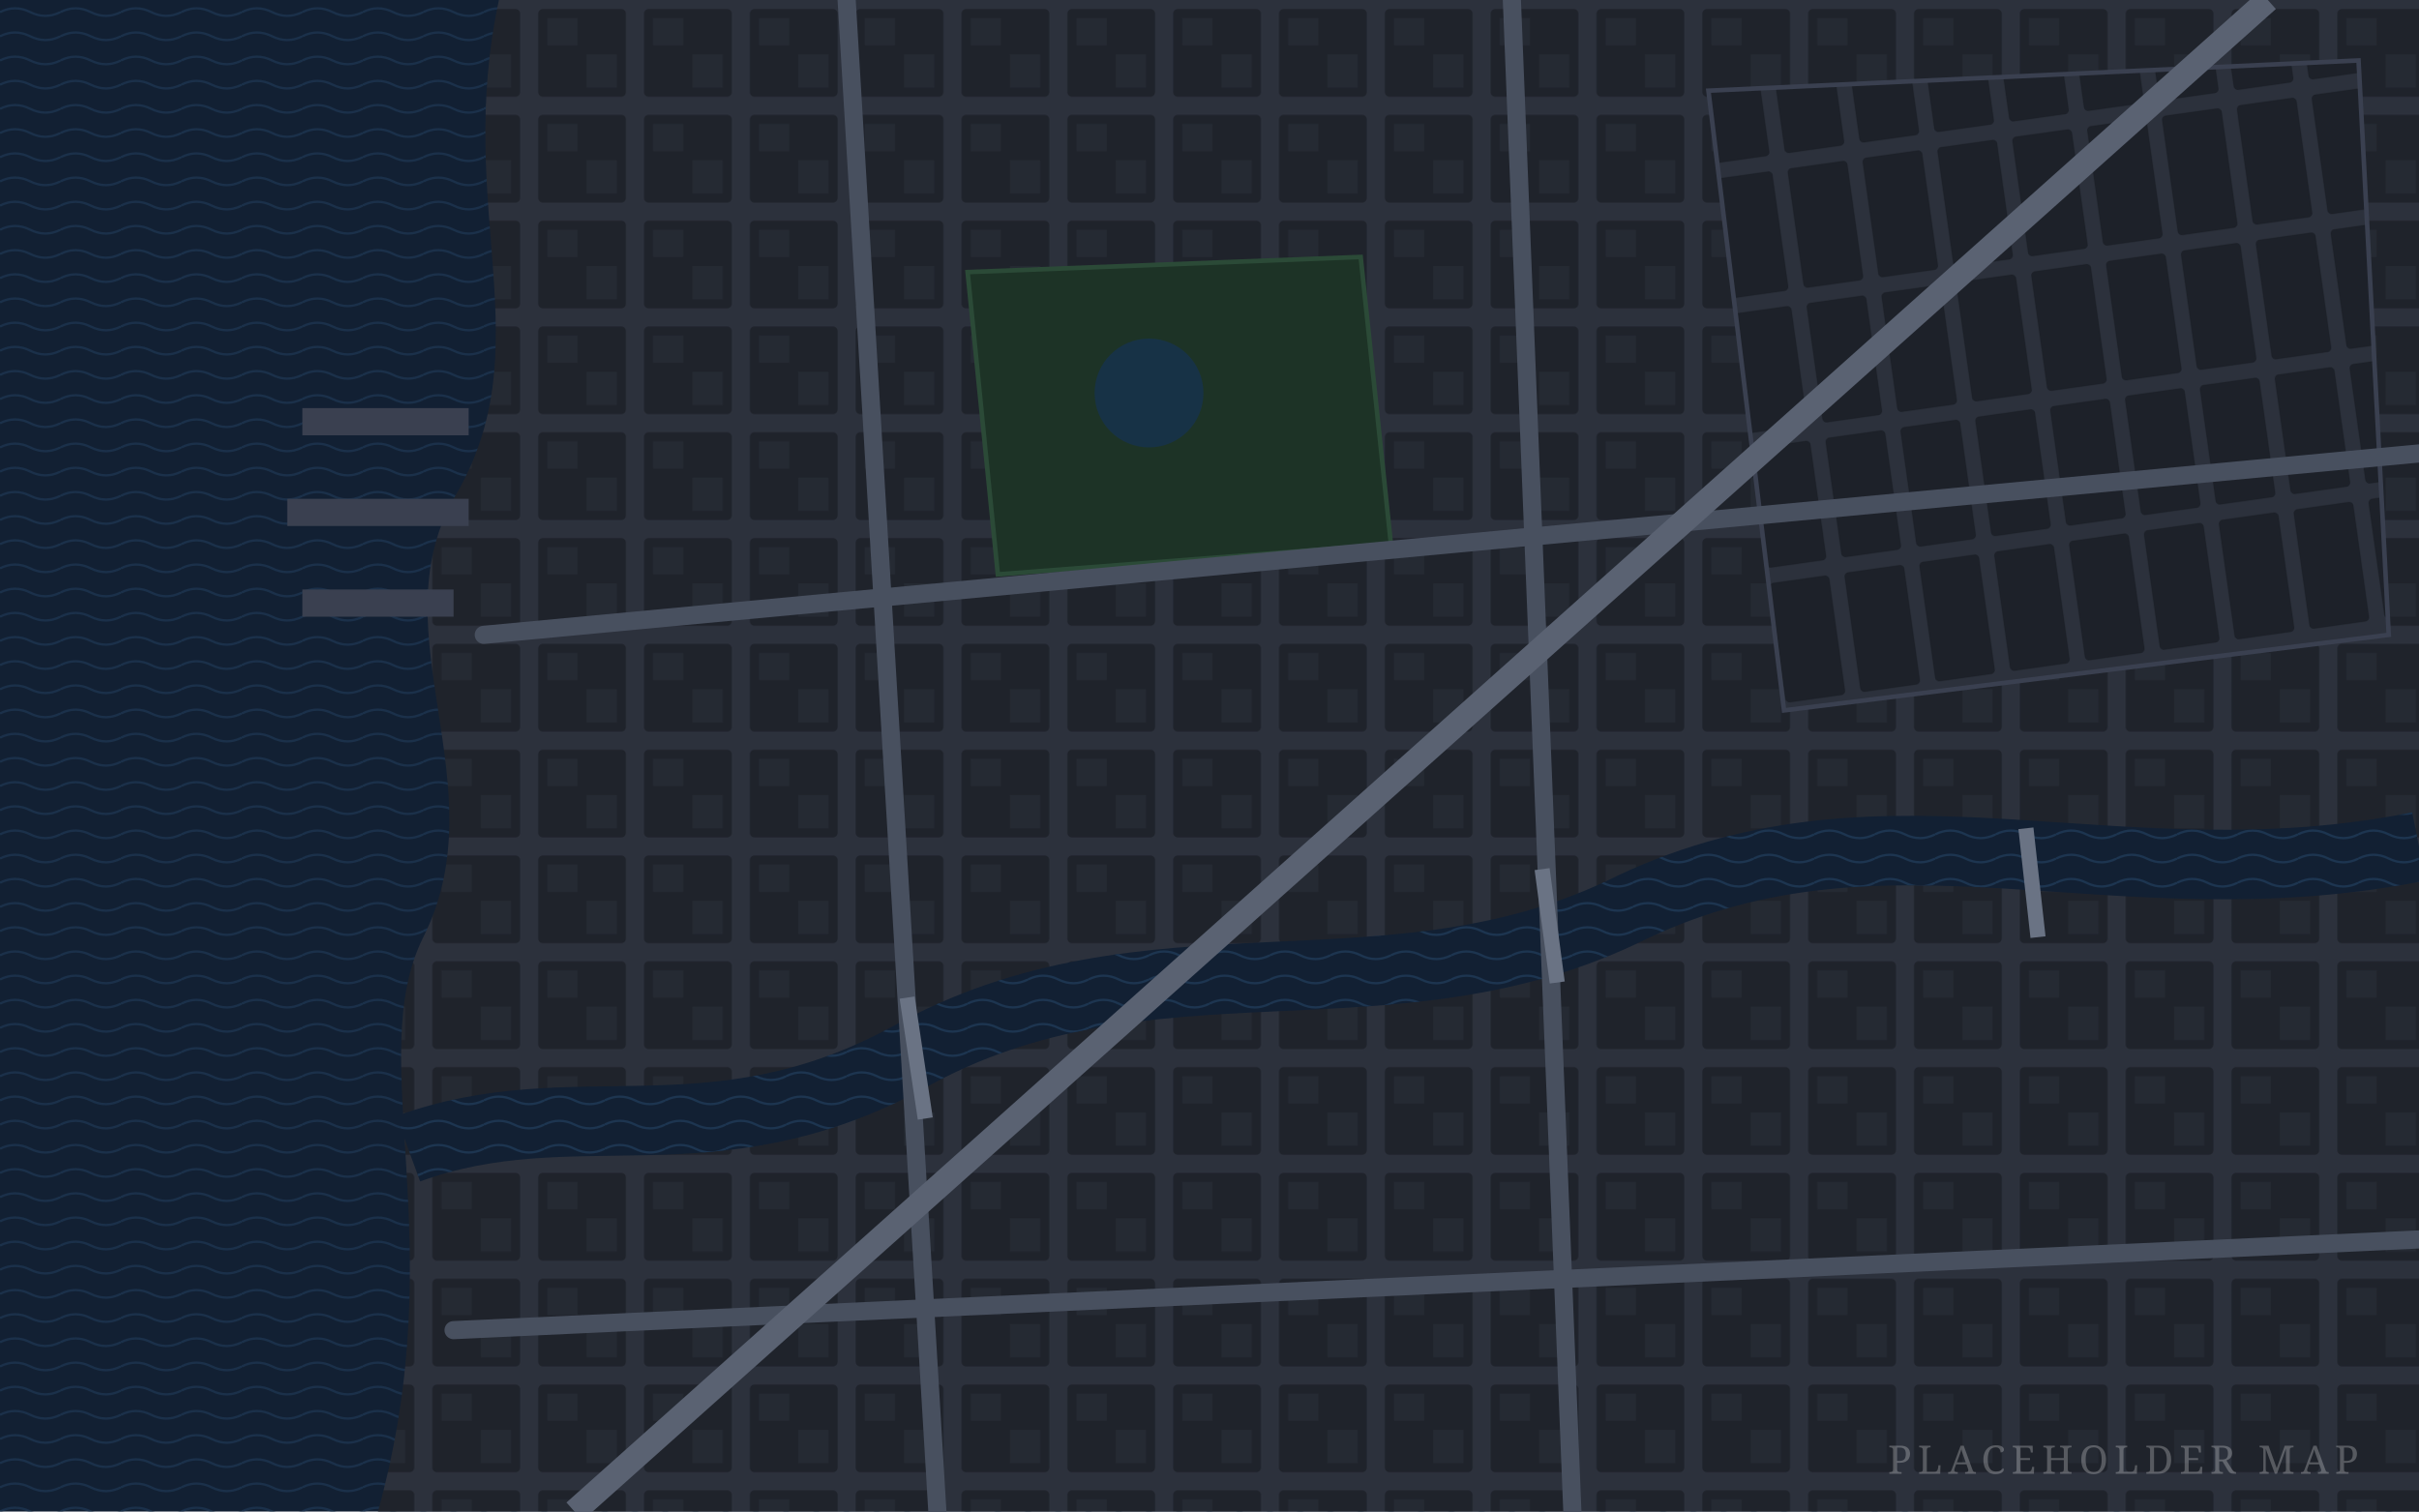
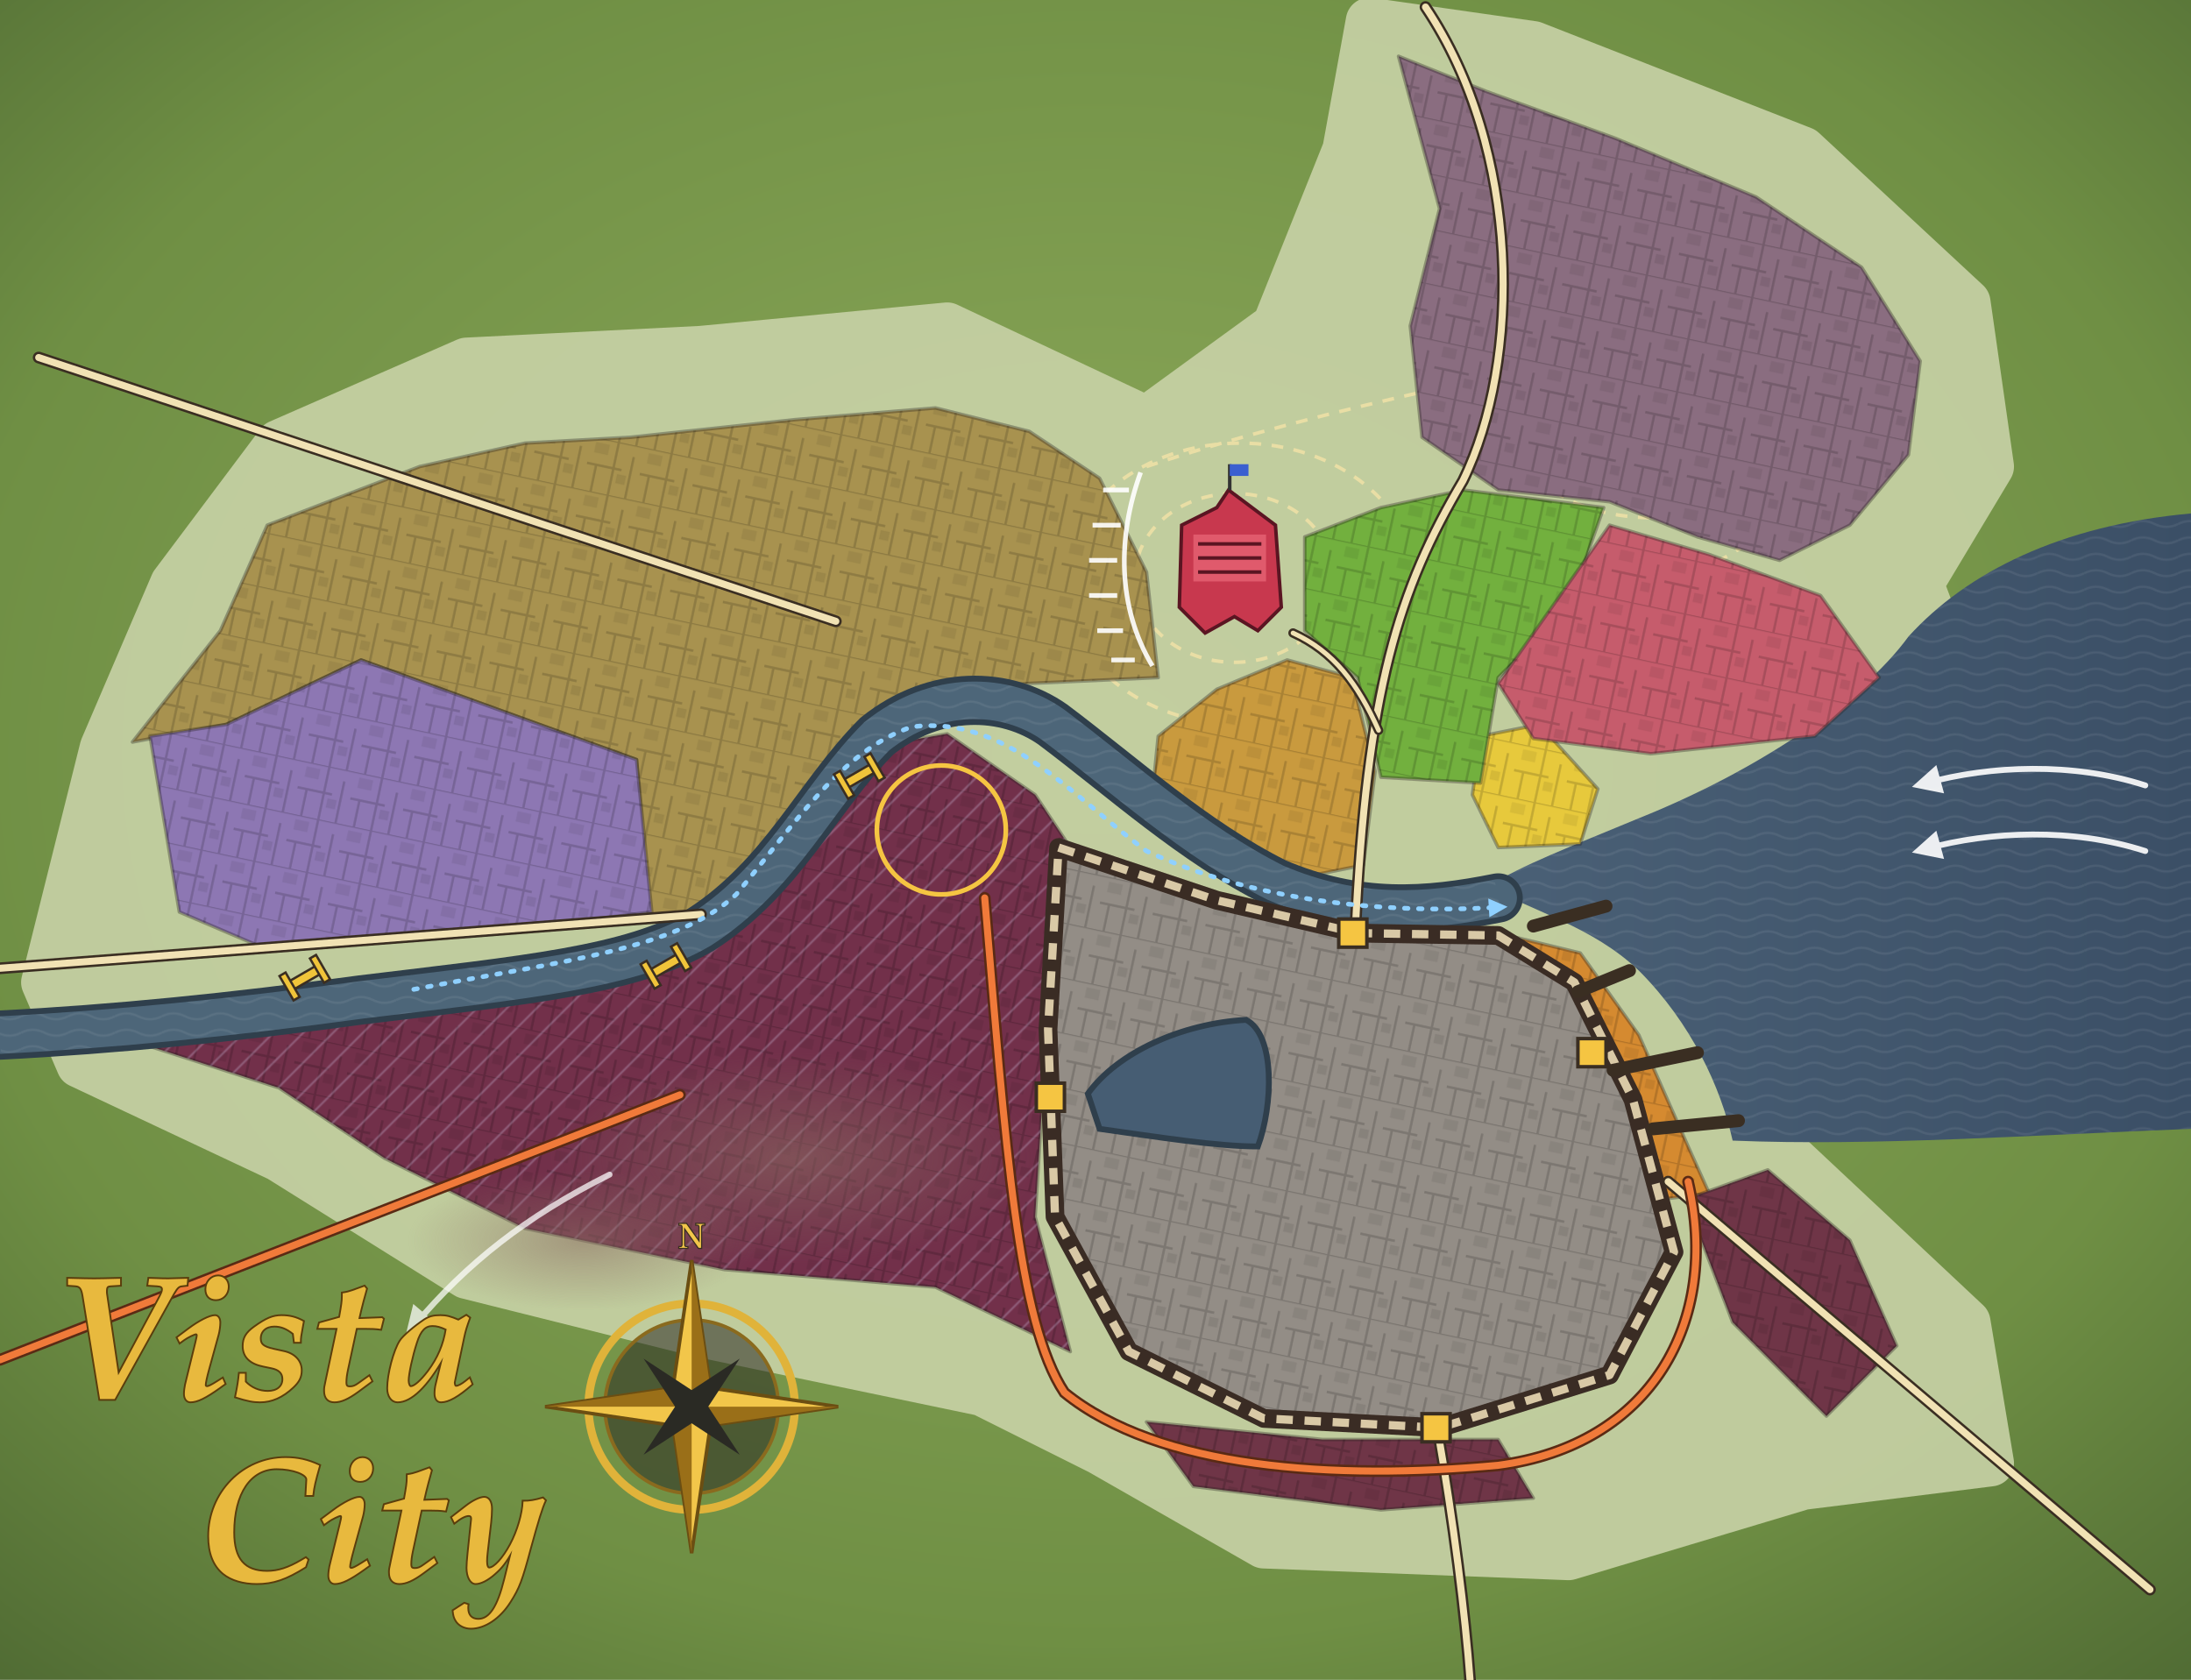
- <svg xmlns="http://www.w3.org/2000/svg" width="1600" height="1000" viewBox="0 0 1600 1000">
+ <svg xmlns="http://www.w3.org/2000/svg" width="1869" height="1433" viewBox="22 22 1869 1433">
  <defs>
-     <pattern id="blocks" width="70" height="70" patternUnits="userSpaceOnUse">
-       <rect width="70" height="70" fill="#2c313c" />
-       <rect x="6" y="6" width="58" height="58" rx="3" fill="#1f232b" />
-       <rect x="12" y="12" width="20" height="18" fill="#252a33" />
-       <rect x="38" y="36" width="20" height="22" fill="#252a33" />
+     <radialGradient id="grass" cx="50%" cy="45%" r="75%">
+       <stop offset="0" stop-color="#8fab5c" />
+       <stop offset="0.7" stop-color="#6f8f44" />
+       <stop offset="1" stop-color="#4f6a33" />
+     </radialGradient>
+     <linearGradient id="sea" x1="0" y1="0" x2="1" y2="0">
+       <stop offset="0" stop-color="#4a6076" />
+       <stop offset="1" stop-color="#3b4f66" />
+     </linearGradient>
+     <pattern id="streets" width="46" height="46" patternUnits="userSpaceOnUse" patternTransform="rotate(12)">
+       <path d="M0 0H46M0 23H30M23 0V46M8 23V46M38 10V46" stroke="#000" stroke-opacity="0.16" stroke-width="2" fill="none" />
+       <rect x="27" y="27" width="8" height="8" fill="#000" fill-opacity="0.08" />
+       <rect x="4" y="4" width="12" height="9" fill="#000" fill-opacity="0.07" />
    </pattern>
-     <pattern id="blocks2" width="50" height="90" patternUnits="userSpaceOnUse" patternTransform="rotate(-8)">
-       <rect width="50" height="90" fill="#2c313c" />
-       <rect x="5" y="5" width="40" height="80" rx="3" fill="#1d2129" />
+     <pattern id="hatch" width="18" height="18" patternUnits="userSpaceOnUse" patternTransform="rotate(-45)">
+       <path d="M0 9H18" stroke="#c9b6d8" stroke-opacity="0.28" stroke-width="2" />
    </pattern>
-     <pattern id="waves" width="40" height="16" patternUnits="userSpaceOnUse">
-       <path d="M0 8 Q10 3 20 8 T40 8" fill="none" stroke="#1d3550" stroke-width="1.5" />
+     <pattern id="waves" width="40" height="14" patternUnits="userSpaceOnUse">
+       <path d="M0 7 Q10 2 20 7 T40 7" fill="none" stroke="#fff" stroke-opacity="0.07" stroke-width="2" />
    </pattern>
+     <radialGradient id="smoke">
+       <stop offset="0" stop-color="#8b6b62" stop-opacity="0.55" />
+       <stop offset="1" stop-color="#8b6b62" stop-opacity="0" />
+     </radialGradient>
+     <marker id="arrow" viewBox="0 0 10 10" refX="5" refY="5" markerWidth="5" markerHeight="5" orient="auto-start-reverse">
+       <path d="M0 0L10 5L0 10Z" fill="#fff" />
+     </marker>
+     <marker id="barrow" viewBox="0 0 10 10" refX="5" refY="5" markerWidth="4" markerHeight="4" orient="auto">
+       <path d="M0 0L10 5L0 10Z" fill="#8fd0ff" />
+     </marker>
  </defs>
-   <rect width="1600" height="1000" fill="#122033" />
-   <rect width="1600" height="1000" fill="url(#waves)" opacity="0.8" />
-   <path d="M330 0 C300 140 360 230 300 330 C250 420 330 520 280 620 C240 700 300 820 250 1000 L1600 1000 L1600 0 Z" fill="url(#blocks)" />
-   <path d="M1130 60 L1560 40 L1580 420 L1180 470 Z" fill="url(#blocks2)" stroke="#3a4050" stroke-width="3" />
-   <path d="M1600 560 C1400 600 1250 520 1080 600 C920 680 760 610 600 700 C470 770 380 720 270 760" fill="none" stroke="#122033" stroke-width="46" />
-   <path d="M1600 560 C1400 600 1250 520 1080 600 C920 680 760 610 600 700 C470 770 380 720 270 760" fill="none" stroke="url(#waves)" stroke-width="46" />
-   <path d="M640 180 L900 170 L920 360 L660 380 Z" fill="#1d3326" stroke="#2b4a37" stroke-width="3" />
-   <circle cx="760" cy="260" r="36" fill="#173246" />
-   <g stroke="#48505f" stroke-width="12" fill="none" stroke-linecap="round">
-     <path d="M320 420 L1600 300" />
-     <path d="M560 0 L620 1000" />
-     <path d="M1000 0 L1040 1000" />
-     <path d="M300 880 L1600 820" />
+   <rect x="22" y="22" width="1869" height="1433" fill="url(#grass)" />
+   <path d="M1190,40 L1330,60 L1560,150 L1700,280 L1720,420 L1660,520 L1690,600 L1560,700 L1520,760 L1540,1000 L1700,1150 L1720,1270 L1560,1290 L1360,1350 L1100,1340 L960,1260 L860,1210 L620,1160 L420,1110 L260,1010 L90,930 L60,860 L110,660 L170,520 L260,400 L420,330 L620,320 L830,300 L1000,380 L1110,300 L1170,150 Z" fill="#c8d1a6" stroke="#c8d1a6" stroke-width="40" stroke-linejoin="round" opacity="0.9" />
+   <path d="M1891,460 C1780,470 1700,510 1650,565 C1610,620 1520,680 1420,720 C1360,745 1320,760 1292,778 C1330,800 1380,812 1420,850 C1465,895 1490,950 1500,995 C1620,1000 1760,990 1891,985 Z" fill="url(#sea)" />
+   <path d="M1891,460 C1780,470 1700,510 1650,565 C1610,620 1520,680 1420,720 C1360,745 1320,760 1292,778 C1330,800 1380,812 1420,850 C1465,895 1490,950 1500,995 C1620,1000 1760,990 1891,985 Z" fill="url(#waves)" />
+   <g fill="none" stroke="#f3e2a6" stroke-width="3" stroke-dasharray="10 9" opacity="0.8">
+     <ellipse cx="1075" cy="515" rx="85" ry="72" />
+     <ellipse cx="1080" cy="520" rx="150" ry="120" />
+     <ellipse cx="1470" cy="375" rx="150" ry="85" transform="rotate(-12 1470 375)" />
+     <path d="M1000,420 C1150,370 1350,330 1520,300 C1650,290 1640,420 1540,470 C1420,540 1300,620 1180,660" />
  </g>
-   <path d="M380 1000 L1500 0" stroke="#5a6272" stroke-width="16" fill="none" />
-   <g stroke="#6a7384" stroke-width="10">
-     <path d="M600 660 L612 740" />
-     <path d="M1020 575 L1030 650" />
-     <path d="M1340 548 L1348 620" />
+   <path d="M1215,70 L1290,100 L1400,140 L1520,190 L1610,250 L1660,330 L1650,410 L1600,470 L1540,500 L1470,480 L1395,450 L1300,440 L1235,395 L1225,300 L1250,200 Z" fill="#8a6d80" stroke="#2a2320" stroke-opacity="0.35" stroke-width="3" stroke-linejoin="round" />
+   <path d="M1215,70 L1290,100 L1400,140 L1520,190 L1610,250 L1660,330 L1650,410 L1600,470 L1540,500 L1470,480 L1395,450 L1300,440 L1235,395 L1225,300 L1250,200 Z" fill="url(#streets)" />
+   <path d="M135,655 L210,560 L250,470 L380,420 L470,400 L560,395 L700,380 L820,370 L900,390 L960,430 L1000,510 L1010,600 L900,605 L800,612 L745,655 L690,720 L640,790 L600,815 L575,800 L565,670 L330,585 L215,640 Z" fill="#a8924f" stroke="#2a2320" stroke-opacity="0.35" stroke-width="3" stroke-linejoin="round" />
+   <path d="M135,655 L210,560 L250,470 L380,420 L470,400 L560,395 L700,380 L820,370 L900,390 L960,430 L1000,510 L1010,600 L900,605 L800,612 L745,655 L690,720 L640,790 L600,815 L575,800 L565,670 L330,585 L215,640 Z" fill="url(#streets)" />
+   <path d="M150,650 L215,640 L330,585 L565,670 L578,800 L430,818 L250,832 L175,800 Z" fill="#8d77b3" stroke="#2a2320" stroke-opacity="0.35" stroke-width="3" stroke-linejoin="round" />
+   <path d="M150,650 L215,640 L330,585 L565,670 L578,800 L430,818 L250,832 L175,800 Z" fill="url(#streets)" />
+   <path d="M120,905 L250,880 L420,860 L560,845 L640,800 L700,735 L760,660 L830,648 L905,700 L935,745 L915,900 L905,1060 L935,1175 L820,1120 L640,1105 L470,1070 L350,1010 L260,950 Z" fill="#72304a" stroke="#2a2320" stroke-opacity="0.35" stroke-width="3" stroke-linejoin="round" />
+   <path d="M120,905 L250,880 L420,860 L560,845 L640,800 L700,735 L760,660 L830,648 L905,700 L935,745 L915,900 L905,1060 L935,1175 L820,1120 L640,1105 L470,1070 L350,1010 L260,950 Z" fill="url(#streets)" />
+   <path d="M120,905 L250,880 L420,860 L560,845 L640,800 L700,735 L760,660 L830,648 L905,700 L935,745 L915,900 L905,1060 L935,1175 L820,1120 L640,1105 L470,1070 L350,1010 L260,950 Z" fill="url(#hatch)" />
+   <path d="M925,745 L1060,790 L1180,818 L1300,820 L1365,860 L1415,960 L1450,1090 L1395,1195 L1250,1240 L1100,1232 L985,1175 L922,1060 L916,900 Z" fill="#938d86" stroke="#2a2320" stroke-opacity="0.35" stroke-width="3" stroke-linejoin="round" />
+   <path d="M925,745 L1060,790 L1180,818 L1300,820 L1365,860 L1415,960 L1450,1090 L1395,1195 L1250,1240 L1100,1232 L985,1175 L922,1060 L916,900 Z" fill="url(#streets)" />
+   <path d="M1300,818 L1370,835 L1420,905 L1462,1000 L1480,1040 L1440,1045 L1410,960 L1365,862 Z" fill="#d58a30" stroke="#2a2320" stroke-opacity="0.35" stroke-width="3" stroke-linejoin="round" />
+   <path d="M1300,818 L1370,835 L1420,905 L1462,1000 L1480,1040 L1440,1045 L1410,960 L1365,862 Z" fill="url(#streets)" />
+   <path d="M1010,650 L1060,610 L1120,585 L1175,600 L1195,680 L1185,760 L1110,775 L1040,745 L1005,700 Z" fill="#c99a3e" stroke="#2a2320" stroke-opacity="0.35" stroke-width="3" stroke-linejoin="round" />
+   <path d="M1010,650 L1060,610 L1120,585 L1175,600 L1195,680 L1185,760 L1110,775 L1040,745 L1005,700 Z" fill="url(#streets)" />
+   <path d="M1285,650 L1335,640 L1385,695 L1370,742 L1300,745 L1278,700 Z" fill="#e7c93c" stroke="#2a2320" stroke-opacity="0.35" stroke-width="3" stroke-linejoin="round" />
+   <path d="M1285,650 L1335,640 L1385,695 L1370,742 L1300,745 L1278,700 Z" fill="url(#streets)" />
+   <path d="M1135,480 L1200,455 L1270,440 L1390,455 L1360,540 L1300,600 L1285,690 L1200,685 L1180,600 L1135,560 Z" fill="#72b03e" stroke="#2a2320" stroke-opacity="0.35" stroke-width="3" stroke-linejoin="round" />
+   <path d="M1135,480 L1200,455 L1270,440 L1390,455 L1360,540 L1300,600 L1285,690 L1200,685 L1180,600 L1135,560 Z" fill="url(#streets)" />
+   <path d="M1300,605 L1395,470 L1480,495 L1575,530 L1625,600 L1570,650 L1430,665 L1330,652 Z" fill="#c65c6c" stroke="#2a2320" stroke-opacity="0.35" stroke-width="3" stroke-linejoin="round" />
+   <path d="M1300,605 L1395,470 L1480,495 L1575,530 L1625,600 L1570,650 L1430,665 L1330,652 Z" fill="url(#streets)" />
+   <path d="M1460,1045 L1530,1020 L1600,1080 L1640,1170 L1580,1230 L1500,1150 Z" fill="#6f3547" stroke="#2a2320" stroke-opacity="0.35" stroke-width="3" stroke-linejoin="round" />
+   <path d="M1460,1045 L1530,1020 L1600,1080 L1640,1170 L1580,1230 L1500,1150 Z" fill="url(#streets)" />
+   <path d="M1000,1235 L1150,1250 L1300,1250 L1330,1300 L1200,1310 L1040,1290 Z" fill="#6f3547" stroke="#2a2320" stroke-opacity="0.35" stroke-width="3" stroke-linejoin="round" />
+   <path d="M1000,1235 L1150,1250 L1300,1250 L1330,1300 L1200,1310 L1040,1290 Z" fill="url(#streets)" />
+   <ellipse cx="700" cy="1010" rx="210" ry="90" fill="url(#smoke)" />
+   <ellipse cx="520" cy="1080" rx="150" ry="60" fill="url(#smoke)" />
+   <path d="M22,905 C120,900 220,890 330,875 C470,858 560,850 620,815 C690,770 720,700 770,650 C820,610 880,612 920,640 C980,685 1040,740 1110,775 C1180,805 1240,800 1300,788" fill="none" stroke="#2f3f4c" stroke-width="42" stroke-linecap="round" />
+   <path d="M22,905 C120,900 220,890 330,875 C470,858 560,850 620,815 C690,770 720,700 770,650 C820,610 880,612 920,640 C980,685 1040,740 1110,775 C1180,805 1240,800 1300,788" fill="none" stroke="#4d6679" stroke-width="32" stroke-linecap="round" />
+   <path d="M22,905 C120,900 220,890 330,875 C470,858 560,850 620,815 C690,770 720,700 770,650 C820,610 880,612 920,640 C980,685 1040,740 1110,775 C1180,805 1240,800 1300,788" fill="none" stroke="url(#waves)" stroke-width="32" />
+   <path d="M950,955 C975,920 1030,895 1085,892 C1110,905 1108,965 1095,1000 C1060,1000 1010,992 960,985 Z" fill="#465d73" stroke="#2f3f4c" stroke-width="5" />
+   <g>
+     <path d="M1030,470 L1060,455 L1070,440 L1090,455 L1110,470 L1115,540 L1095,560 L1075,548 L1050,562 L1028,540 Z" fill="#c8384e" stroke="#5a1522" stroke-width="3" />
+     <rect x="1040" y="478" width="62" height="40" fill="#e05a6c" />
+     <path d="M1044 486h54M1044 498h54M1044 510h54" stroke="#5a1522" stroke-width="3" />
+     <path d="M1071 440V418" stroke="#333" stroke-width="3" />
+     <path d="M1071 418h16v10h-16z" fill="#3b5fd0" />
  </g>
-   <g fill="#3a4050">
-     <rect x="200" y="270" width="110" height="18" />
-     <rect x="190" y="330" width="120" height="18" />
-     <rect x="200" y="390" width="100" height="18" />
+   <g fill="none" stroke="#fff" stroke-width="4" opacity="0.9">
+     <path d="M995,425 C975,480 975,540 1005,590" />
+     <path d="M985,440h-22M978,470h-24M975,500h-24M975,530h-24M980,560h-22M990,585h-20" />
  </g>
-   <text x="1560" y="975" text-anchor="end" font-family="Georgia, serif" font-size="26" fill="#ffffff" fill-opacity="0.25" letter-spacing="4">PLACEHOLDER MAP</text>
+   <path d="M925,745 L1060,790 L1180,818 L1300,820 L1365,860 L1415,960 L1450,1090 L1395,1195 L1250,1240 L1100,1232 L985,1175 L922,1060 L916,900 Z" fill="none" stroke="#3a2c24" stroke-width="16" stroke-linejoin="round" />
+   <path d="M925,745 L1060,790 L1180,818 L1300,820 L1365,860 L1415,960 L1450,1090 L1395,1195 L1250,1240 L1100,1232 L985,1175 L922,1060 L916,900 Z" fill="none" stroke="#d9c9a6" stroke-width="7" stroke-dasharray="14 10" stroke-linejoin="round" />
+   <path d="M1238,28 C1320,150 1320,330 1270,432 C1215,525 1188,610 1178,818" fill="none" stroke="#3a2e22" stroke-width="10" stroke-linecap="round" />
+   <path d="M1238,28 C1320,150 1320,330 1270,432 C1215,525 1188,610 1178,818" fill="none" stroke="#f1e2b4" stroke-width="6" stroke-linecap="round" />
+   <path d="M1248,1240 C1262,1320 1272,1400 1276,1455" fill="none" stroke="#3a2e22" stroke-width="10" stroke-linecap="round" />
+   <path d="M1248,1240 C1262,1320 1272,1400 1276,1455" fill="none" stroke="#f1e2b4" stroke-width="6" stroke-linecap="round" />
+   <path d="M55,327 L735,552" fill="none" stroke="#3a2e22" stroke-width="10" stroke-linecap="round" />
+   <path d="M55,327 L735,552" fill="none" stroke="#f1e2b4" stroke-width="6" stroke-linecap="round" />
+   <path d="M22,848 L620,802" fill="none" stroke="#3a2e22" stroke-width="10" stroke-linecap="round" />
+   <path d="M22,848 L620,802" fill="none" stroke="#f1e2b4" stroke-width="6" stroke-linecap="round" />
+   <path d="M1445,1030 L1856,1378" fill="none" stroke="#3a2e22" stroke-width="10" stroke-linecap="round" />
+   <path d="M1445,1030 L1856,1378" fill="none" stroke="#f1e2b4" stroke-width="6" stroke-linecap="round" />
+   <path d="M1125,562 C1160,578 1180,605 1198,645" fill="none" stroke="#3a2e22" stroke-width="8" stroke-linecap="round" />
+   <path d="M1125,562 C1160,578 1180,605 1198,645" fill="none" stroke="#f1e2b4" stroke-width="4" stroke-linecap="round" />
+   <path d="M22,1182 L602,956" fill="none" stroke="#5a2a14" stroke-width="10" stroke-linecap="round" />
+   <path d="M22,1182 L602,956" fill="none" stroke="#f07a3a" stroke-width="6" stroke-linecap="round" />
+   <path d="M862,788 C880,1000 890,1150 930,1210 C1010,1275 1160,1285 1300,1272 C1430,1255 1490,1150 1462,1030" fill="none" stroke="#5a2a14" stroke-width="10" stroke-linecap="round" />
+   <path d="M862,788 C880,1000 890,1150 930,1210 C1010,1275 1160,1285 1300,1272 C1430,1255 1490,1150 1462,1030" fill="none" stroke="#f07a3a" stroke-width="6" stroke-linecap="round" />
+   <path d="M375,866 C500,842 600,832 650,785 C700,725 740,662 800,642 C880,632 935,700 1000,748 C1090,790 1200,802 1300,796" fill="none" stroke="#8fd0ff" stroke-width="4" stroke-dasharray="3 9" stroke-linecap="round" marker-end="url(#barrow)" />
+   <path d="M1330,812 L1392,795" stroke="#3a2e22" stroke-width="11" stroke-linecap="round" />
+   <path d="M1368,868 L1412,850" stroke="#3a2e22" stroke-width="11" stroke-linecap="round" />
+   <path d="M1398,935 L1470,920" stroke="#3a2e22" stroke-width="11" stroke-linecap="round" />
+   <path d="M1432,985 L1505,978" stroke="#3a2e22" stroke-width="11" stroke-linecap="round" />
+   <g transform="translate(755 684) rotate(-30)">
+     <rect x="-16" y="-4" width="32" height="8" fill="#f0c43a" stroke="#3a2e22" stroke-width="2" />
+     <rect x="-18" y="-12" width="6" height="24" fill="#f0c43a" stroke="#3a2e22" stroke-width="2" />
+     <rect x="12" y="-12" width="6" height="24" fill="#f0c43a" stroke="#3a2e22" stroke-width="2" />
+   </g>
+   <g transform="translate(590 846) rotate(-30)">
+     <rect x="-16" y="-4" width="32" height="8" fill="#f0c43a" stroke="#3a2e22" stroke-width="2" />
+     <rect x="-18" y="-12" width="6" height="24" fill="#f0c43a" stroke="#3a2e22" stroke-width="2" />
+     <rect x="12" y="-12" width="6" height="24" fill="#f0c43a" stroke="#3a2e22" stroke-width="2" />
+   </g>
+   <g transform="translate(282 856) rotate(-30)">
+     <rect x="-16" y="-4" width="32" height="8" fill="#f0c43a" stroke="#3a2e22" stroke-width="2" />
+     <rect x="-18" y="-12" width="6" height="24" fill="#f0c43a" stroke="#3a2e22" stroke-width="2" />
+     <rect x="12" y="-12" width="6" height="24" fill="#f0c43a" stroke="#3a2e22" stroke-width="2" />
+   </g>
+   <rect x="1164" y="806" width="24" height="24" fill="#f5c542" stroke="#3a2e22" stroke-width="3" />
+   <rect x="906" y="946" width="24" height="24" fill="#f5c542" stroke="#3a2e22" stroke-width="3" />
+   <rect x="1368" y="908" width="24" height="24" fill="#f5c542" stroke="#3a2e22" stroke-width="3" />
+   <rect x="1235" y="1228" width="24" height="24" fill="#f5c542" stroke="#3a2e22" stroke-width="3" />
+   <circle cx="825" cy="730" r="55" fill="none" stroke="#f5c542" stroke-width="4" />
+   <g fill="none" stroke="#fff" stroke-width="5" stroke-linecap="round" marker-end="url(#arrow)" opacity="0.9">
+     <path d="M1852,692 C1790,672 1720,675 1665,690" />
+     <path d="M1852,748 C1790,728 1720,731 1665,746" />
+     <path d="M542,1024 C470,1060 420,1100 376,1152" opacity="0.8" />
+   </g>
+   <g transform="translate(612 1222)">
+     <circle r="88" fill="none" stroke="#e0b33a" stroke-width="7" />
+     <circle r="74" fill="#2a2a24" fill-opacity="0.55" stroke="#8a6a1e" stroke-width="3" />
+     <path d="M0,-125 L16,-16 L125,0 L16,16 L0,125 L-16,16 L-125,0 L-16,-16 Z" fill="#f2c64a" stroke="#6b4e12" stroke-width="3" />
+     <path d="M0,-125 L16,-16 L0,0 Z M125,0 L16,16 L0,0 Z M0,125 L-16,16 L0,0 Z M-125,0 L-16,-16 L0,0 Z" fill="#9a6f18" />
+     <path d="M0,-58 L10,-10 L58,0 L10,10 L0,58 L-10,10 L-58,0 L-10,-10 Z" fill="#2a2a24" transform="rotate(45)" />
+     <text y="-135" text-anchor="middle" font-family="Georgia,serif" font-weight="700" font-size="30" fill="#f2c64a" stroke="#3a2e22" stroke-width="1">N</text>
+   </g>
+   <g font-family="'Palatino Linotype',Palatino,Georgia,serif" font-weight="700" font-style="italic" fill="#e8b93e" stroke="#5a3d0c" stroke-width="3" paint-order="stroke">
+     <text x="70" y="1215" font-size="150">Vista</text>
+     <text x="190" y="1370" font-size="150">City</text>
+   </g>
</svg>
